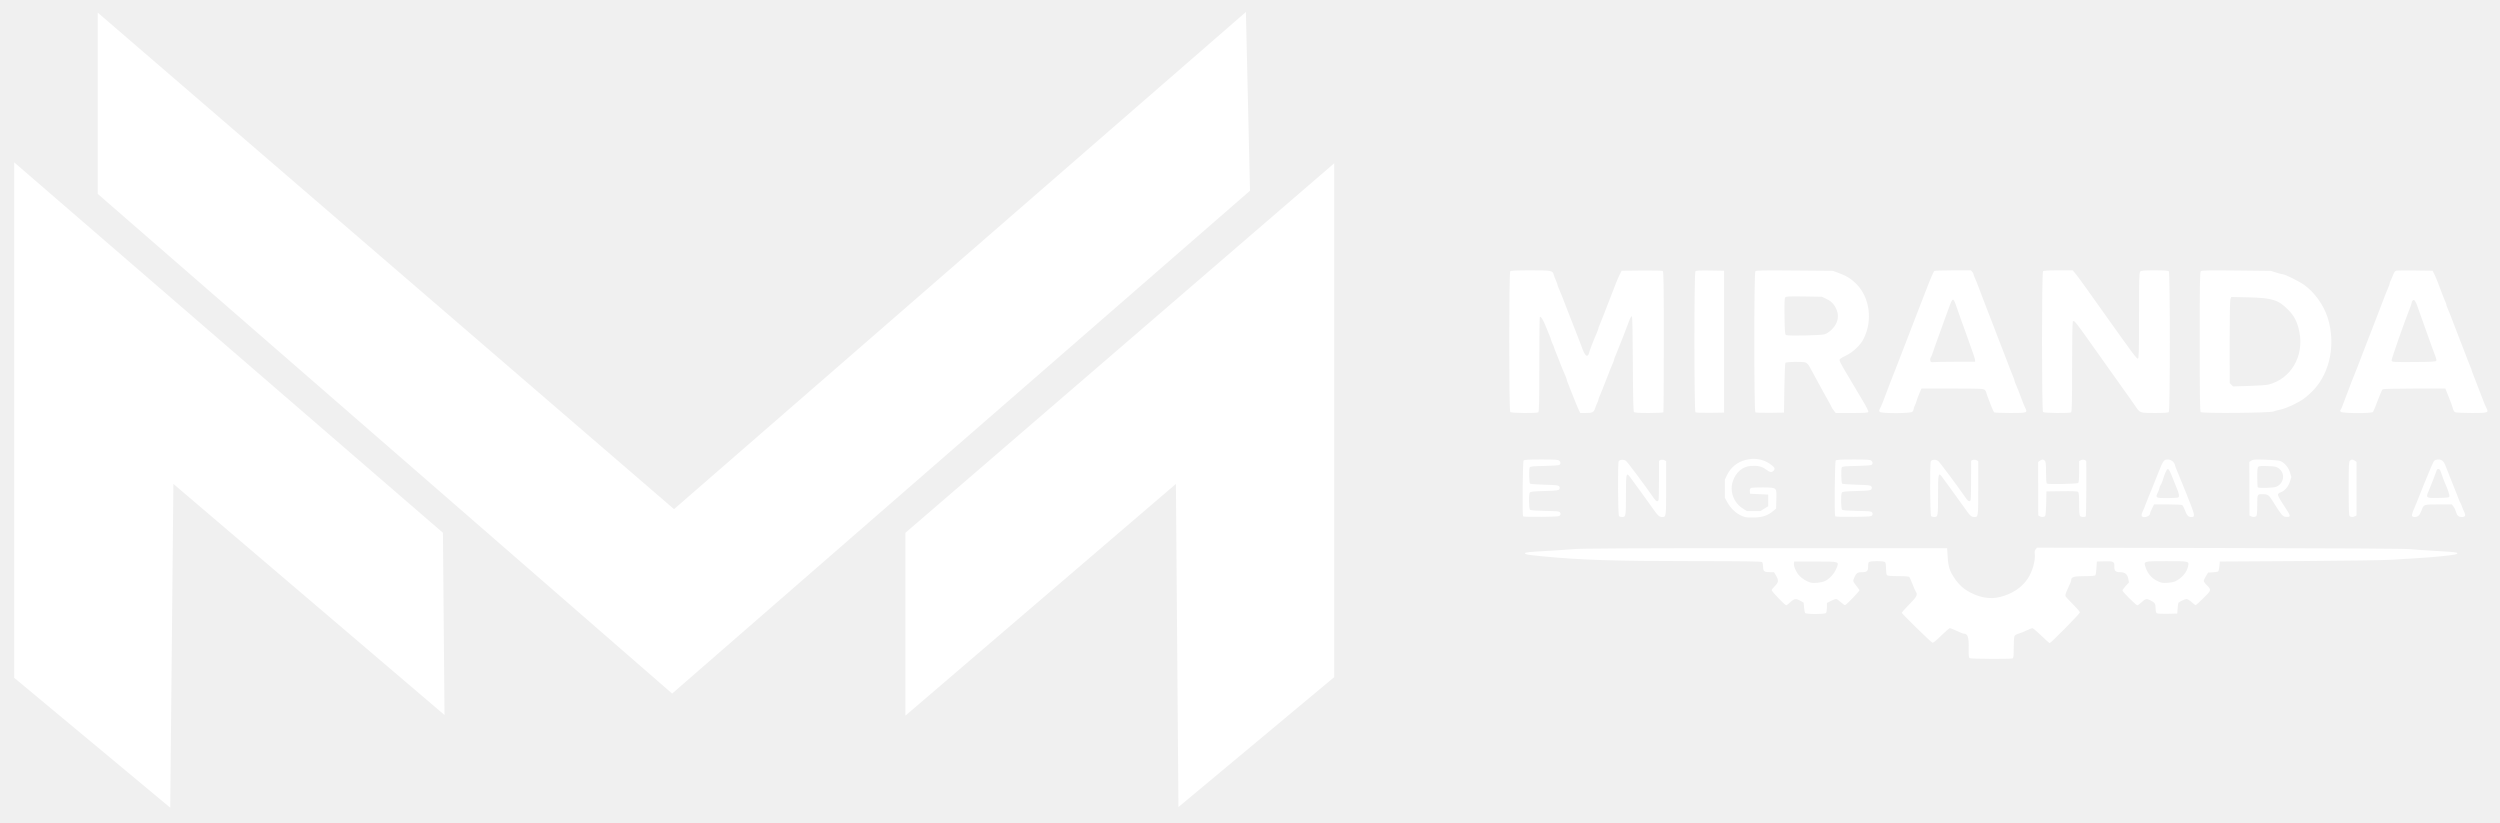
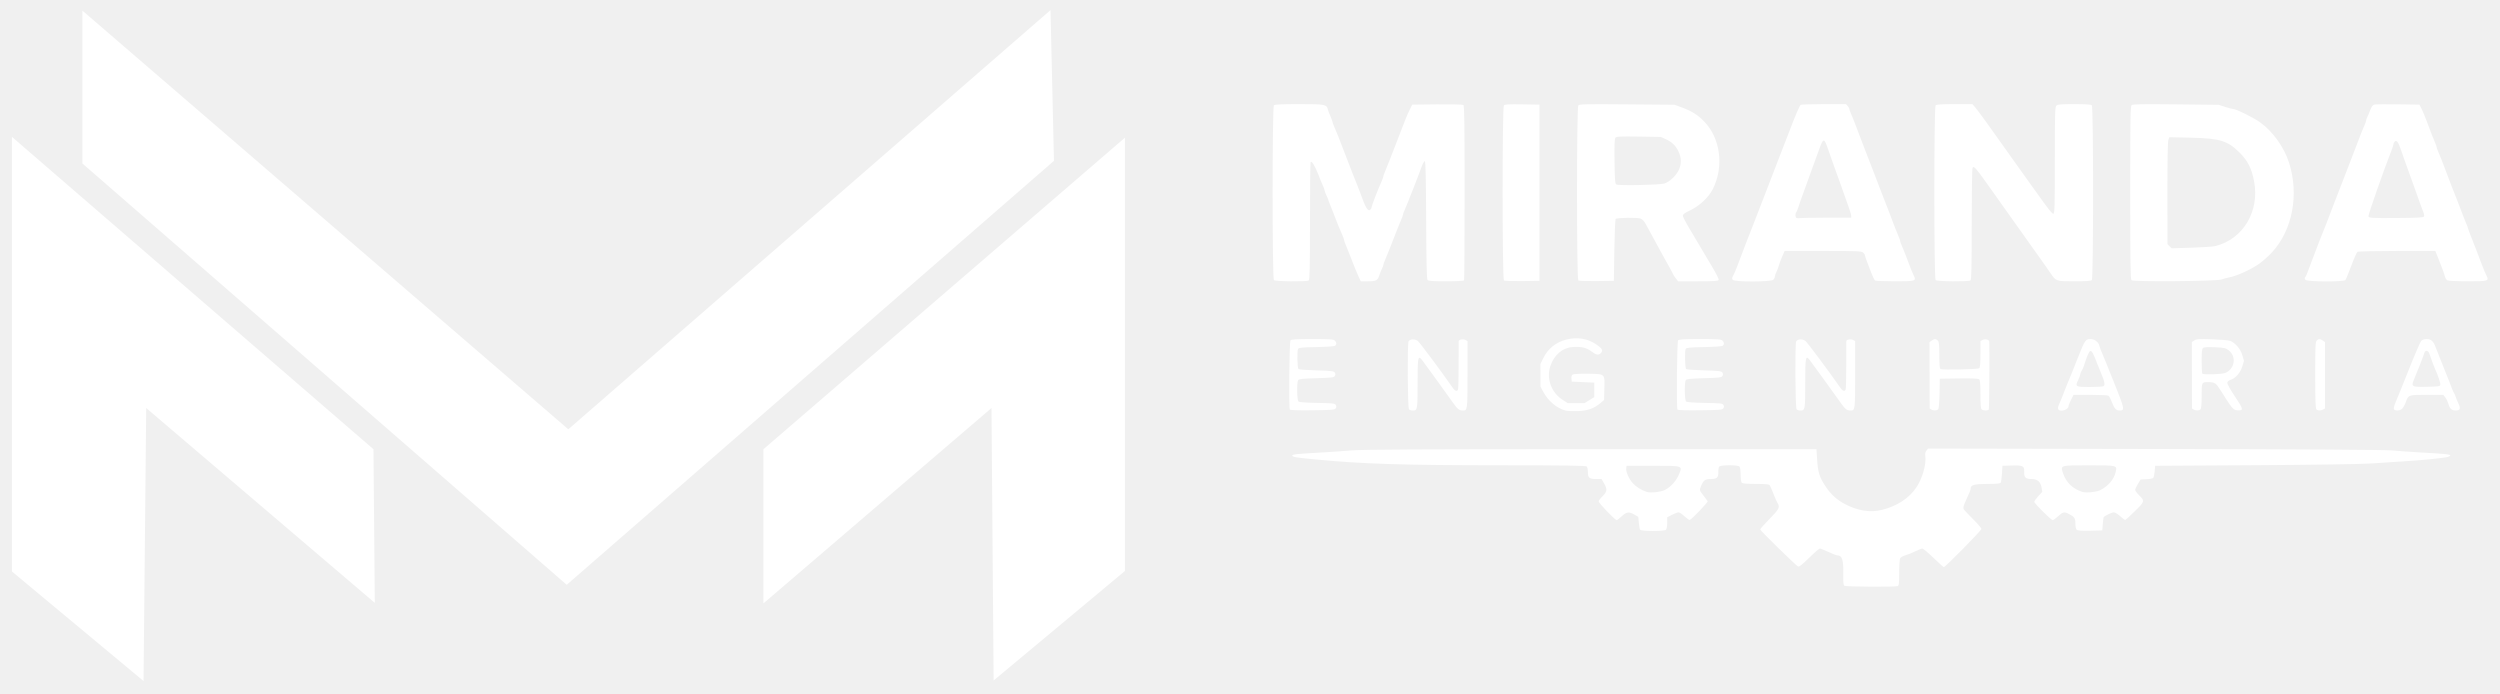
- <svg xmlns="http://www.w3.org/2000/svg" viewBox="82 74 793 261" role="img" aria-label="Miranda Engenharia">
+ <svg xmlns="http://www.w3.org/2000/svg" viewBox="82 74 940.5 261" role="img" aria-label="Miranda Engenharia">
  <path fill="#FFFFFF" fill-rule="evenodd" d="M505.2 125.8L369.2 243.0L369.2 301.0L455.0 227.5L455.8 330.0L505.2 288.8ZM86.5 125.5L86.5 289.0L136.0 330.2L137.0 227.5L223.0 300.8L222.5 243.0ZM113.0 78.0L113.0 135.5L295.2 294.0L478.5 134.5L477.2 77.8L295.8 235.5Z" />
-   <path fill="#FFFFFF" fill-rule="evenodd" d="M706.77 282.77C706.49 282.59 706.43 281.93 706.47 279.70C706.54 276.14 706.18 275.01 704.95 275.00C704.71 275.00 703.69 274.61 702.68 274.12C701.66 273.64 700.68 273.25 700.49 273.25C700.31 273.25 699.06 274.33 697.72 275.65C695.92 277.41 695.18 277.99 694.91 277.83C694.25 277.46 685.25 268.66 685.25 268.39C685.25 268.24 686.32 267.03 687.62 265.71C690.08 263.22 690.36 262.66 689.67 261.62C689.50 261.35 689.02 260.28 688.63 259.25C688.23 258.22 687.80 257.23 687.67 257.06C687.51 256.84 686.49 256.75 684.14 256.75C681.92 256.75 680.75 256.65 680.55 256.45C680.37 256.27 680.25 255.42 680.25 254.38C680.25 253.33 680.13 252.48 679.95 252.30C679.52 251.87 675.15 251.89 674.79 252.32C674.64 252.50 674.54 253.11 674.56 253.67C674.62 255.11 674.21 255.50 672.63 255.50C671.17 255.50 670.77 255.79 670.13 257.33C669.70 258.35 669.71 258.40 670.88 259.88C671.32 260.43 671.74 261.00 671.83 261.16C671.97 261.41 667.83 265.75 667.25 265.95C667.13 266.00 666.53 265.58 665.92 265.02C665.32 264.46 664.63 264.00 664.40 264.00C664.17 264.00 663.42 264.28 662.74 264.63L661.50 265.26L661.50 266.70C661.50 267.50 661.37 268.28 661.20 268.45C660.77 268.88 654.85 268.87 654.58 268.44C654.47 268.27 654.32 267.46 654.25 266.65L654.12 265.17L653.12 264.59C651.71 263.78 651.15 263.85 649.90 265.00C649.31 265.55 648.72 266.00 648.59 266.00C648.20 266.00 644.00 261.64 644.00 261.23C644.00 261.02 644.45 260.41 645.00 259.88C646.18 258.72 646.25 258.10 645.36 256.58L644.73 255.50L643.47 255.50C641.62 255.50 641.25 255.22 641.25 253.79C641.25 253.14 641.12 252.47 640.95 252.30C640.72 252.07 635.58 252.00 619.39 251.99C594.04 251.98 583.68 251.66 571.47 250.48C566.52 250.00 565.75 249.87 565.75 249.49C565.75 249.20 567.08 249.06 572.62 248.76C575.24 248.61 578.95 248.36 580.88 248.19C583.49 247.96 598.92 247.88 642.00 247.88L699.62 247.88L699.78 250.38C699.99 253.80 700.38 255.05 702.03 257.50C703.34 259.45 704.86 260.82 706.86 261.88C710.15 263.62 713.41 264.13 716.38 263.37C720.25 262.39 723.23 260.44 725.15 257.62C726.63 255.46 727.70 251.76 727.43 249.73C727.34 249.03 727.42 248.60 727.71 248.24L728.13 247.72L786.13 247.83C823.99 247.90 845.04 248.03 846.75 248.20C848.19 248.35 851.62 248.59 854.38 248.74C860.17 249.06 861.50 249.20 861.50 249.49C861.50 249.60 861.20 249.77 860.82 249.87C859.60 250.17 853.69 250.76 849.25 251.01C846.84 251.15 843.13 251.38 841.00 251.54C838.78 251.70 826.23 251.88 811.62 251.97L786.12 252.12L786.00 253.55C785.93 254.34 785.76 255.09 785.62 255.23C785.49 255.36 784.71 255.51 783.89 255.55L782.41 255.62L781.72 256.75C781.35 257.37 781.03 258.05 781.02 258.26C781.01 258.47 781.44 259.08 781.98 259.60C783.52 261.11 783.49 261.23 780.96 263.69C779.73 264.89 778.63 265.91 778.52 265.95C778.41 265.99 777.82 265.57 777.22 265.02C776.62 264.46 775.88 264.01 775.58 264.01C775.14 264.00 773.61 264.70 773.00 265.19C772.93 265.25 772.82 266.04 772.75 266.96L772.62 268.62L769.54 268.70C767.47 268.74 766.33 268.67 766.10 268.48C765.88 268.30 765.75 267.69 765.75 266.88C765.75 265.47 765.52 265.14 764.07 264.41C762.91 263.81 762.55 263.89 761.35 265.00C760.75 265.55 760.13 266.00 759.97 266.00C759.56 266.00 755.25 261.73 755.25 261.32C755.25 261.14 755.71 260.49 756.27 259.88L757.30 258.77L757.12 257.72C756.86 256.19 756.06 255.50 754.54 255.50C753.02 255.50 752.61 255.08 752.67 253.59C752.73 252.14 752.34 251.96 749.44 252.05L747.12 252.12L747.00 254.12C746.93 255.22 746.78 256.27 746.67 256.44C746.53 256.66 745.56 256.75 743.29 256.75C739.98 256.75 739.00 257.02 739.00 257.91C739.00 258.30 738.87 258.63 737.64 261.31C737.16 262.36 737.05 262.87 737.22 263.19C737.36 263.43 738.43 264.58 739.61 265.74C740.79 266.91 741.75 268.04 741.75 268.25C741.75 268.64 732.53 278.00 732.15 278.00C732.04 278.00 730.85 276.93 729.50 275.62C728.15 274.32 726.88 273.25 726.68 273.25C726.47 273.25 725.64 273.58 724.84 273.97C724.03 274.37 722.90 274.83 722.32 274.98C721.73 275.14 721.14 275.48 721.00 275.74C720.86 276.00 720.75 277.67 720.75 279.46C720.75 282.18 720.69 282.72 720.35 282.85C719.72 283.09 707.16 283.02 706.77 282.77ZM660.94 258.28C662.40 257.54 663.82 255.97 664.48 254.37C665.44 252.04 665.69 252.12 657.85 252.12L651.12 252.12L651.04 252.72C650.91 253.62 651.71 255.46 652.71 256.56C653.55 257.49 654.89 258.33 656.25 258.78C657.23 259.10 659.88 258.82 660.94 258.28ZM772.06 258.36C774.17 257.29 775.62 255.59 776.05 253.66C776.42 251.99 776.48 252.00 769.25 252.00C761.70 252.00 761.89 251.94 762.65 254.16C763.41 256.40 765.06 257.98 767.50 258.78C768.42 259.09 771.11 258.83 772.06 258.36ZM635.61 238.03C633.28 237.43 631.10 235.59 629.79 233.12L629.13 231.88L629.13 229.00L629.12 226.12L629.82 224.69C631.00 222.24 633.04 220.58 635.70 219.89C638.47 219.17 641.18 219.60 643.37 221.11C644.92 222.18 645.18 222.64 644.59 223.29C643.99 223.96 643.40 223.86 642.13 222.89C640.86 221.93 639.56 221.63 637.27 221.80C634.76 221.98 632.62 223.81 631.67 226.61C630.58 229.80 631.88 233.41 634.80 235.28L636.11 236.12L638.24 236.12L640.38 236.12L641.62 235.35L642.88 234.58L642.88 232.73L642.88 230.88L640.00 230.75L637.12 230.62L637.05 229.83C636.99 229.26 637.10 228.96 637.42 228.79C637.67 228.66 639.44 228.58 641.35 228.61C645.72 228.69 645.56 228.55 645.45 232.47L645.38 235.31L644.50 236.06C642.87 237.46 641.16 238.07 638.65 238.15C637.40 238.19 636.03 238.14 635.61 238.03ZM565.12 237.75C564.83 237.28 564.99 220.44 565.29 220.08C565.50 219.83 566.80 219.75 570.89 219.75C575.40 219.75 576.27 219.81 576.61 220.14C577.08 220.62 577.11 221.10 576.68 221.45C576.49 221.61 574.55 221.75 571.92 221.80C568.31 221.86 567.43 221.95 567.23 222.25C566.94 222.69 567.03 227.11 567.33 227.42C567.45 227.53 569.52 227.68 571.93 227.75C575.76 227.86 576.36 227.93 576.60 228.31C576.80 228.63 576.80 228.87 576.60 229.19C576.36 229.57 575.76 229.64 571.90 229.75C568.34 229.85 567.43 229.95 567.24 230.25C566.87 230.85 566.94 235.39 567.33 235.71C567.54 235.88 569.35 236.01 572.12 236.06C576.04 236.12 576.60 236.18 576.85 236.56C577.05 236.88 577.05 237.12 576.85 237.44C576.60 237.83 575.99 237.88 570.93 237.94C567.21 237.99 565.23 237.92 565.12 237.75ZM595.55 237.70C595.20 237.35 595.11 220.85 595.45 220.32C595.83 219.72 597.09 219.67 597.80 220.23C598.32 220.65 603.85 228.05 606.72 232.19C607.34 233.08 607.90 233.24 608.09 232.56C608.17 232.32 608.22 229.54 608.23 226.38C608.23 223.21 608.23 220.49 608.24 220.32C608.26 219.87 609.37 219.66 609.98 219.99L610.50 220.27L610.50 228.83C610.50 237.92 610.49 238.00 609.31 238.00C608.40 238.00 607.96 237.66 606.88 236.13C604.68 233.05 599.46 225.83 598.92 225.14C597.85 223.77 597.75 224.28 597.75 231.09C597.75 237.84 597.72 238.00 596.50 238.00C596.14 238.00 595.72 237.87 595.55 237.70ZM664.12 237.75C663.83 237.28 663.99 220.44 664.29 220.08C664.50 219.83 665.80 219.75 669.89 219.75C674.40 219.75 675.27 219.81 675.61 220.14C676.08 220.62 676.11 221.10 675.68 221.45C675.49 221.61 673.55 221.75 670.92 221.80C667.31 221.86 666.43 221.95 666.23 222.25C665.94 222.69 666.03 227.11 666.33 227.42C666.45 227.53 668.52 227.68 670.93 227.75C674.76 227.86 675.36 227.93 675.60 228.31C675.80 228.63 675.80 228.87 675.60 229.19C675.36 229.57 674.76 229.64 670.90 229.75C667.34 229.85 666.43 229.95 666.24 230.25C665.87 230.85 665.94 235.39 666.33 235.71C666.54 235.88 668.35 236.01 671.12 236.06C675.04 236.12 675.60 236.18 675.85 236.56C676.05 236.88 676.05 237.12 675.85 237.44C675.60 237.83 674.99 237.88 669.93 237.94C666.21 237.99 664.23 237.92 664.12 237.75ZM694.55 237.70C694.20 237.35 694.11 220.85 694.45 220.32C694.83 219.72 696.09 219.67 696.80 220.23C697.32 220.65 702.85 228.05 705.72 232.19C706.34 233.08 706.90 233.24 707.09 232.56C707.17 232.32 707.22 229.54 707.23 226.38C707.23 223.21 707.23 220.49 707.24 220.32C707.26 219.87 708.37 219.66 708.98 219.99L709.50 220.27L709.50 228.83C709.50 237.92 709.49 238.00 708.31 238.00C707.40 238.00 706.96 237.66 705.88 236.13C703.68 233.05 698.46 225.83 697.92 225.14C696.85 223.77 696.75 224.28 696.75 231.09C696.75 237.84 696.72 238.00 695.50 238.00C695.14 238.00 694.72 237.87 694.55 237.70ZM728.95 237.74L728.53 237.49L728.51 229.02L728.49 220.54L729.05 220.14C729.76 219.65 730.11 219.65 730.61 220.14C730.93 220.46 731.00 221.17 731.00 223.88C731.00 226.13 731.09 227.28 731.29 227.40C731.75 227.68 740.82 227.50 741.18 227.20C741.41 227.01 741.50 225.99 741.50 223.60L741.50 220.27L742.02 219.99C742.71 219.62 743.75 219.89 743.76 220.44C743.85 223.83 743.75 237.55 743.63 237.74C743.41 238.10 742.17 238.07 741.80 237.70C741.59 237.49 741.50 236.28 741.50 233.86C741.50 231.15 741.42 230.24 741.16 230.03C740.92 229.83 739.33 229.76 735.97 229.81L731.12 229.88L731.06 233.61C731.01 235.84 730.88 237.47 730.71 237.67C730.39 238.06 729.55 238.09 728.95 237.74ZM761.34 237.61C761.25 237.40 761.36 236.86 761.58 236.42C761.80 235.98 762.27 234.84 762.63 233.88C762.99 232.91 763.43 231.79 763.61 231.38C763.80 230.96 764.19 230.03 764.47 229.31C765.53 226.67 766.01 225.47 766.47 224.31C768.17 220.02 768.36 219.75 769.64 219.75C770.62 219.75 771.64 220.52 771.87 221.43C771.96 221.81 772.19 222.46 772.38 222.88C772.57 223.29 773.97 226.71 775.48 230.49C778.38 237.73 778.44 238.00 777.01 238.00C776.14 238.00 775.67 237.47 775.03 235.77C774.75 235.02 774.37 234.32 774.20 234.21C774.02 234.10 771.94 234.01 769.58 234.00L765.28 234.00L764.64 235.27C764.29 235.97 764.00 236.69 764.00 236.88C764.00 237.86 761.67 238.50 761.34 237.61ZM795.95 237.74L795.53 237.49L795.51 229.01L795.49 220.52L796.13 220.10C796.68 219.74 797.29 219.70 800.70 219.81C802.86 219.89 804.92 220.06 805.28 220.21C806.60 220.72 807.92 222.28 808.38 223.85L808.81 225.32L808.37 226.77C807.88 228.37 806.65 229.77 805.38 230.18C804.92 230.32 804.60 230.61 804.55 230.91C804.51 231.20 805.32 232.66 806.53 234.47C808.75 237.79 808.79 238.07 807.00 237.94C806.07 237.87 805.64 237.34 802.79 232.78C801.68 230.99 801.33 230.76 799.71 230.75C797.98 230.75 798.00 230.71 798.00 234.23C798.00 236.36 797.90 237.50 797.70 237.70C797.34 238.06 796.53 238.08 795.95 237.74ZM827.30 237.70C827.08 237.48 827.00 235.19 827.00 228.97C827.00 221.64 827.05 220.48 827.39 220.14C827.89 219.65 828.24 219.65 828.94 220.14L829.50 220.53L829.50 229.01L829.50 237.48L829.02 237.74C828.37 238.09 827.67 238.07 827.30 237.70ZM847.09 237.62C847.01 237.40 847.22 236.59 847.57 235.80C847.92 235.02 849.42 231.30 850.91 227.54C852.40 223.79 853.83 220.50 854.07 220.23C854.37 219.92 854.85 219.75 855.49 219.75C856.54 219.75 857.18 220.31 857.70 221.68C857.84 222.06 858.32 223.28 858.76 224.38C859.20 225.47 859.77 226.91 860.03 227.56C860.29 228.22 860.74 229.34 861.03 230.06C861.32 230.78 861.72 231.82 861.92 232.37C862.12 232.92 862.38 233.48 862.49 233.62C862.60 233.76 862.77 234.16 862.87 234.50C862.97 234.84 863.28 235.59 863.56 236.17C864.21 237.50 864.03 238.00 862.90 238.00C861.85 238.00 861.35 237.54 861.01 236.27C860.86 235.75 860.52 235.02 860.23 234.66L859.71 234.00L855.50 234.00C850.75 234.00 850.82 233.97 850.11 235.93C849.87 236.59 849.46 237.32 849.19 237.56C848.57 238.11 847.29 238.14 847.09 237.62ZM772.96 231.78C773.36 231.52 773.18 230.42 772.48 228.88C772.23 228.33 771.73 227.09 771.36 226.12C770.33 223.40 769.96 222.72 769.57 222.80C769.25 222.87 768.67 224.19 767.96 226.50C767.81 226.98 767.54 227.59 767.35 227.87C767.16 228.14 767.00 228.53 767.00 228.73C767.00 228.93 766.76 229.58 766.48 230.18C765.63 231.92 765.76 232.00 769.43 232.00C771.19 231.99 772.78 231.90 772.96 231.78ZM858.95 231.43C859.03 231.02 858.42 229.17 857.61 227.38C857.28 226.66 856.78 225.30 856.19 223.56C855.87 222.61 855.12 222.47 854.87 223.31C854.66 224.04 853.13 227.96 852.33 229.83C851.42 231.95 851.55 232.03 855.60 231.94C858.51 231.88 858.88 231.83 858.95 231.43ZM804.03 228.40C806.49 227.37 806.96 224.19 804.88 222.61C804.12 222.03 803.75 221.95 801.37 221.84C799.54 221.76 798.60 221.82 798.35 222.02C798.08 222.24 798.00 223.04 798.00 225.36C798.00 227.04 798.08 228.49 798.17 228.58C798.49 228.91 803.17 228.76 804.03 228.40ZM561.05 204.70C560.62 204.27 560.62 160.48 561.05 160.05C561.27 159.83 563.05 159.75 567.49 159.75C574.20 159.75 574.52 159.81 574.86 161.17C574.96 161.55 575.25 162.33 575.52 162.92C575.78 163.50 576.00 164.09 576.00 164.23C576.00 164.37 576.22 164.97 576.48 165.56C576.94 166.56 577.83 168.80 579.38 172.88C580.83 176.67 582.29 180.40 582.51 180.88C582.63 181.15 582.90 181.82 583.09 182.38C584.47 186.26 585.05 187.23 585.66 186.72C585.85 186.56 586.00 186.29 586.00 186.10C586.00 185.75 587.64 181.48 588.52 179.56C588.78 178.97 589.00 178.37 589.00 178.22C589.00 178.07 589.16 177.60 589.36 177.16C589.69 176.42 591.13 172.76 592.62 168.88C594.56 163.80 595.08 162.51 595.70 161.25L596.38 159.88L602.75 159.81C606.26 159.78 609.27 159.84 609.44 159.96C609.70 160.12 609.76 164.67 609.76 182.35C609.76 194.55 609.70 204.64 609.62 204.76C609.53 204.90 607.53 205.00 605.02 205.00C601.59 205.00 600.50 204.92 600.28 204.66C600.09 204.43 599.98 199.91 599.94 189.37C599.89 178.74 599.80 174.39 599.60 174.32C599.45 174.27 599.07 174.94 598.76 175.80C597.93 178.13 595.05 185.46 594.49 186.69C594.22 187.28 594.00 187.89 594.00 188.04C594.00 188.19 593.79 188.78 593.53 189.35C593.27 189.91 592.36 192.18 591.52 194.38C590.67 196.57 589.76 198.86 589.49 199.44C589.22 200.03 589.00 200.65 589.00 200.82C589.00 200.99 588.84 201.42 588.65 201.79C588.46 202.15 588.17 202.88 588.00 203.41C587.56 204.79 587.17 205.00 585.07 205.00L583.24 205.00L582.63 203.69C582.30 202.97 581.50 201.03 580.87 199.38C580.23 197.72 579.55 196.02 579.36 195.59C579.16 195.15 579.00 194.68 579.00 194.53C579.00 194.38 578.79 193.78 578.53 193.19C577.84 191.65 577.12 189.87 576.37 187.88C576.01 186.91 575.55 185.77 575.36 185.34C575.16 184.90 575.00 184.45 574.99 184.34C574.99 184.22 574.77 183.68 574.50 183.12C574.23 182.57 574.01 181.99 574.01 181.82C574.00 181.65 573.78 181.03 573.51 180.44C573.24 179.86 572.72 178.59 572.36 177.63C571.52 175.46 570.63 174.06 570.42 174.61C570.34 174.82 570.27 181.65 570.27 189.79C570.27 201.54 570.20 204.63 569.94 204.79C569.41 205.13 561.40 205.05 561.05 204.70ZM619.80 204.79C619.37 204.51 619.35 160.60 619.79 160.08C620.01 159.81 621.01 159.75 624.47 159.81L628.88 159.88L628.88 182.38L628.88 204.88L624.50 204.94C622.09 204.97 619.98 204.91 619.80 204.79ZM638.80 204.79C638.36 204.50 638.35 160.60 638.80 160.06C639.05 159.76 640.96 159.72 651.24 159.81L663.38 159.91L665.12 160.55C667.73 161.51 669.21 162.42 670.88 164.12C675.12 168.42 676.06 175.70 673.13 181.49C672.09 183.55 669.75 185.74 667.44 186.84C666.05 187.50 665.50 187.89 665.50 188.22C665.50 188.48 665.98 189.49 666.56 190.47C668.01 192.92 667.95 192.81 669.61 195.62C670.41 197.00 671.91 199.51 672.93 201.21C673.95 202.90 674.73 204.45 674.65 204.64C674.54 204.94 673.59 205.00 669.40 205.00L664.28 205.00L663.64 204.16C663.29 203.70 663.00 203.26 663.00 203.19C663.00 203.11 662.56 202.27 662.02 201.32C661.49 200.38 660.70 198.96 660.27 198.18C659.22 196.23 658.15 194.28 657.21 192.56C656.78 191.77 656.20 190.71 655.92 190.20C655.65 189.69 655.11 189.15 654.73 188.99C653.95 188.67 648.67 188.74 648.33 189.08C648.22 189.20 648.07 192.80 648.00 197.08L647.88 204.88L643.50 204.94C641.09 204.97 638.98 204.91 638.80 204.79ZM678.26 204.64C678.02 204.35 678.04 204.13 678.34 203.57C678.56 203.19 679.02 202.12 679.37 201.19C680.85 197.23 682.58 192.76 683.49 190.50C683.74 189.88 684.41 188.14 684.99 186.62C685.56 185.11 686.24 183.37 686.49 182.75C686.90 181.73 687.80 179.41 689.62 174.62C689.99 173.66 690.66 171.92 691.12 170.75C691.58 169.58 692.25 167.84 692.62 166.88C694.19 162.74 695.32 160.11 695.59 159.94C695.74 159.84 698.42 159.76 701.52 159.75L707.17 159.75L707.59 160.21C707.81 160.46 708.00 160.79 708.00 160.95C708.00 161.11 708.22 161.72 708.49 162.31C708.76 162.89 709.27 164.16 709.62 165.12C709.98 166.09 710.43 167.27 710.62 167.75C710.81 168.23 711.44 169.86 712.01 171.38C712.59 172.89 713.26 174.63 713.51 175.25C713.76 175.87 714.26 177.16 714.62 178.12C714.98 179.09 715.43 180.27 715.62 180.75C716.66 183.42 717.79 186.33 718.36 187.81C718.71 188.74 719.29 190.26 719.64 191.19C720.00 192.12 720.45 193.23 720.64 193.66C720.84 194.10 721.00 194.57 721.00 194.72C721.00 194.87 721.21 195.47 721.48 196.06C722.00 197.24 722.41 198.28 723.37 200.88C723.73 201.84 724.20 202.98 724.42 203.42C725.18 204.96 725.05 205.00 719.70 205.00C717.04 204.99 714.75 204.91 714.59 204.81C714.44 204.71 714.01 203.84 713.64 202.88C713.28 201.91 712.76 200.56 712.49 199.87C712.22 199.18 712.00 198.49 712.00 198.35C712.00 198.20 711.79 197.89 711.54 197.66C711.13 197.29 710.05 197.25 701.29 197.25L691.49 197.25L690.88 198.65C690.53 199.42 690.14 200.48 690.00 201.00C689.86 201.53 689.58 202.28 689.37 202.67C689.17 203.06 689.00 203.56 689.00 203.79C689.00 204.03 688.82 204.39 688.61 204.61C688.05 205.17 678.72 205.20 678.26 204.64ZM730.05 204.70C729.62 204.27 729.62 160.48 730.05 160.05C730.26 159.84 731.69 159.75 734.90 159.75L739.45 159.75L740.16 160.57C740.55 161.02 741.77 162.65 742.88 164.20C743.98 165.75 745.94 168.50 747.25 170.32C748.56 172.14 749.82 173.91 750.05 174.25C750.28 174.59 751.48 176.28 752.72 178.00C753.96 179.72 755.40 181.73 755.92 182.46C758.85 186.57 759.78 187.75 760.12 187.75C760.45 187.75 760.50 186.11 760.50 174.14C760.50 162.11 760.55 160.49 760.89 160.14C761.22 159.82 762.00 159.75 765.47 159.75C768.39 159.75 769.74 159.84 769.95 160.05C770.38 160.48 770.38 204.27 769.95 204.70C769.74 204.91 768.40 205.00 765.51 205.00C760.79 205.00 760.82 205.01 759.41 202.94C758.91 202.22 758.14 201.11 757.69 200.47C753.88 195.09 750.88 190.88 749.62 189.12C748.80 187.97 746.44 184.66 744.39 181.76C740.26 175.93 739.84 175.44 739.49 176.01C739.36 176.22 739.27 182.49 739.27 190.48C739.27 201.70 739.20 204.63 738.95 204.79C738.41 205.13 730.40 205.05 730.05 204.70ZM780.06 204.72C779.82 204.47 779.75 199.65 779.75 182.36C779.75 163.08 779.80 160.27 780.12 160.00C780.42 159.76 782.94 159.72 791.44 159.81L802.38 159.93L804.00 160.46C804.89 160.75 805.83 161.00 806.08 161.00C806.82 161.00 811.22 163.19 812.90 164.38C816.16 166.71 819.06 170.75 820.33 174.75C822.91 182.88 821.20 191.89 816.00 197.56C815.16 198.48 813.72 199.78 812.79 200.45C810.83 201.88 807.06 203.62 805.18 203.97C804.46 204.10 803.54 204.35 803.12 204.53C802.02 204.99 780.51 205.17 780.06 204.72ZM824.50 204.62C824.28 204.36 824.27 204.16 824.45 203.94C824.70 203.64 824.89 203.17 826.01 200.12C826.26 199.44 826.71 198.26 827.01 197.50C827.31 196.74 827.71 195.68 827.91 195.12C828.11 194.57 828.42 193.79 828.61 193.38C828.80 192.96 829.40 191.44 829.95 190.00C830.50 188.56 831.25 186.59 831.62 185.62C831.99 184.66 832.66 182.92 833.12 181.75C833.58 180.58 834.25 178.84 834.62 177.88C834.99 176.91 835.66 175.17 836.12 174.00C836.58 172.83 837.25 171.09 837.61 170.12C838.69 167.28 839.02 166.43 839.52 165.31C839.79 164.72 840.00 164.10 840.00 163.93C840.00 163.76 840.15 163.34 840.32 163.00C840.50 162.66 840.85 161.84 841.09 161.19C841.40 160.39 841.72 159.96 842.08 159.87C842.38 159.79 845.10 159.77 848.12 159.80L853.62 159.88L854.19 161.00C854.49 161.62 855.03 162.88 855.37 163.81C856.55 166.99 857.28 168.87 857.64 169.66C857.84 170.10 858.00 170.57 858.00 170.72C858.00 170.87 858.21 171.47 858.48 172.06C858.97 173.17 859.30 174.00 860.36 176.81C862.02 181.21 862.29 181.91 862.50 182.38C862.62 182.65 863.01 183.63 863.36 184.56C864.90 188.62 865.31 189.67 865.64 190.41C865.84 190.85 866.00 191.29 866.00 191.41C866.00 191.52 866.39 192.57 866.86 193.74C867.67 195.75 868.11 196.90 869.64 200.94C869.99 201.87 870.46 202.98 870.68 203.40C871.47 204.94 871.30 205.00 865.99 205.00C863.37 205.00 861.01 204.89 860.76 204.76C860.51 204.62 860.23 204.20 860.14 203.82C859.97 203.10 859.40 201.54 858.30 198.81L857.67 197.25L847.90 197.25C842.52 197.26 837.98 197.35 837.80 197.47C837.61 197.58 836.91 199.17 836.23 201.00C835.55 202.83 834.87 204.48 834.72 204.67C834.29 205.18 824.93 205.15 824.50 204.62ZM801.49 196.00C808.62 194.24 812.88 187.07 811.37 179.36C810.75 176.16 809.77 174.22 807.78 172.23C804.65 169.09 802.75 168.50 795.19 168.32L789.76 168.20L789.50 168.87C789.33 169.31 789.25 174.19 789.25 182.53L789.27 195.52L789.79 196.04L790.32 196.57L795.35 196.42C798.11 196.34 800.88 196.15 801.49 196.00ZM702.19 188.75L708.50 188.75L708.50 188.29C708.50 187.88 707.80 185.78 705.97 180.75C705.69 179.99 705.31 178.93 705.12 178.38C704.93 177.82 704.48 176.59 704.12 175.62C703.77 174.66 703.13 172.86 702.71 171.62C701.56 168.22 701.42 168.21 700.23 171.52C699.81 172.68 699.01 174.86 698.46 176.38C697.91 177.89 697.30 179.57 697.11 180.12C696.92 180.68 696.47 181.91 696.11 182.88C695.75 183.84 695.28 185.19 695.07 185.88C694.86 186.56 694.59 187.23 694.47 187.36C694.14 187.71 694.20 188.69 694.56 188.84C694.73 188.91 695.10 188.92 695.38 188.86C695.65 188.81 698.72 188.76 702.19 188.75ZM854.77 188.47C854.88 188.29 854.80 187.75 854.60 187.27C854.39 186.79 853.85 185.32 853.39 184.01C852.93 182.70 852.08 180.33 851.51 178.75C849.77 173.95 849.50 173.18 848.97 171.62C848.26 169.53 847.82 168.88 847.36 169.26C847.16 169.43 847.00 169.72 847.00 169.92C847.00 170.12 846.79 170.81 846.53 171.45C844.62 176.27 840.48 188.08 840.60 188.39C840.77 188.85 841.22 188.88 848.22 188.83C853.06 188.80 854.62 188.71 854.77 188.47ZM660.77 180.03C662.04 179.63 663.67 178.14 664.38 176.73C665.18 175.15 665.19 173.54 664.40 171.88C663.68 170.34 662.76 169.45 661.12 168.70L659.88 168.13L654.23 168.04C649.46 167.97 648.55 168.02 648.28 168.33C648.05 168.61 647.99 170.13 648.05 174.36C648.11 179.05 648.19 180.06 648.50 180.27C649.00 180.61 659.59 180.40 660.77 180.03Z" />
+   <path transform="translate(-265.19 -122.14) scale(1.473)" fill="#FFFFFF" fill-rule="evenodd" d="M706.77 282.77C706.49 282.59 706.43 281.93 706.47 279.70C706.54 276.14 706.18 275.01 704.95 275.00C704.71 275.00 703.69 274.61 702.68 274.12C701.66 273.64 700.68 273.25 700.49 273.25C700.31 273.25 699.06 274.33 697.72 275.65C695.92 277.41 695.18 277.99 694.91 277.83C694.25 277.46 685.25 268.66 685.25 268.39C685.25 268.24 686.32 267.03 687.62 265.71C690.08 263.22 690.36 262.66 689.67 261.62C689.50 261.35 689.02 260.28 688.63 259.25C688.23 258.22 687.80 257.23 687.67 257.06C687.51 256.84 686.49 256.75 684.14 256.75C681.92 256.75 680.75 256.65 680.55 256.45C680.37 256.27 680.25 255.42 680.25 254.38C680.25 253.33 680.13 252.48 679.95 252.30C679.52 251.87 675.15 251.89 674.79 252.32C674.64 252.50 674.54 253.11 674.56 253.67C674.62 255.11 674.21 255.50 672.63 255.50C671.17 255.50 670.77 255.79 670.13 257.33C669.70 258.35 669.71 258.40 670.88 259.88C671.32 260.43 671.74 261.00 671.83 261.16C671.97 261.41 667.83 265.75 667.25 265.95C667.13 266.00 666.53 265.58 665.92 265.02C665.32 264.46 664.63 264.00 664.40 264.00C664.17 264.00 663.42 264.28 662.74 264.63L661.50 265.26L661.50 266.70C661.50 267.50 661.37 268.28 661.20 268.45C660.77 268.88 654.85 268.87 654.58 268.44C654.47 268.27 654.32 267.46 654.25 266.65L654.12 265.17L653.12 264.59C651.71 263.78 651.15 263.85 649.90 265.00C649.31 265.55 648.72 266.00 648.59 266.00C648.20 266.00 644.00 261.64 644.00 261.23C644.00 261.02 644.45 260.41 645.00 259.88C646.18 258.72 646.25 258.10 645.36 256.58L644.73 255.50L643.47 255.50C641.62 255.50 641.25 255.22 641.25 253.79C641.25 253.14 641.12 252.47 640.95 252.30C640.72 252.07 635.58 252.00 619.39 251.99C594.04 251.98 583.68 251.66 571.47 250.48C566.52 250.00 565.75 249.87 565.75 249.49C565.75 249.20 567.08 249.06 572.62 248.76C575.24 248.61 578.95 248.36 580.88 248.19C583.49 247.96 598.92 247.88 642.00 247.88L699.62 247.88L699.78 250.38C699.99 253.80 700.38 255.05 702.03 257.50C703.34 259.45 704.86 260.82 706.86 261.88C710.15 263.62 713.41 264.13 716.38 263.37C720.25 262.39 723.23 260.44 725.15 257.62C726.63 255.46 727.70 251.76 727.43 249.73C727.34 249.03 727.42 248.60 727.71 248.24L728.13 247.72L786.13 247.83C823.99 247.90 845.04 248.03 846.75 248.20C848.19 248.35 851.62 248.59 854.38 248.74C860.17 249.06 861.50 249.20 861.50 249.49C861.50 249.60 861.20 249.77 860.82 249.87C859.60 250.17 853.69 250.76 849.25 251.01C846.84 251.15 843.13 251.38 841.00 251.54C838.78 251.70 826.23 251.88 811.62 251.97L786.12 252.12L786.00 253.55C785.93 254.34 785.76 255.09 785.62 255.23C785.49 255.36 784.71 255.51 783.89 255.55L782.41 255.62L781.72 256.75C781.35 257.37 781.03 258.05 781.02 258.26C781.01 258.47 781.44 259.08 781.98 259.60C783.52 261.11 783.49 261.23 780.96 263.69C779.73 264.89 778.63 265.91 778.52 265.95C778.41 265.99 777.82 265.57 777.22 265.02C776.62 264.46 775.88 264.01 775.58 264.01C775.14 264.00 773.61 264.70 773.00 265.19C772.93 265.25 772.82 266.04 772.75 266.96L772.62 268.62L769.54 268.70C767.47 268.74 766.33 268.67 766.10 268.48C765.88 268.30 765.75 267.69 765.75 266.88C765.75 265.47 765.52 265.14 764.07 264.41C762.91 263.81 762.55 263.89 761.35 265.00C760.75 265.55 760.13 266.00 759.97 266.00C759.56 266.00 755.25 261.73 755.25 261.32C755.25 261.14 755.71 260.49 756.27 259.88L757.30 258.77L757.12 257.72C756.86 256.19 756.06 255.50 754.54 255.50C753.02 255.50 752.61 255.08 752.67 253.59C752.73 252.14 752.34 251.96 749.44 252.05L747.12 252.12L747.00 254.12C746.93 255.22 746.78 256.27 746.67 256.44C746.53 256.66 745.56 256.75 743.29 256.75C739.98 256.75 739.00 257.02 739.00 257.91C739.00 258.30 738.87 258.63 737.64 261.31C737.16 262.36 737.05 262.87 737.22 263.19C737.36 263.43 738.43 264.58 739.61 265.74C740.79 266.91 741.75 268.04 741.75 268.25C741.75 268.64 732.53 278.00 732.15 278.00C732.04 278.00 730.85 276.93 729.50 275.62C728.15 274.32 726.88 273.25 726.68 273.25C726.47 273.25 725.64 273.58 724.84 273.97C724.03 274.37 722.90 274.83 722.32 274.98C721.73 275.14 721.14 275.48 721.00 275.74C720.86 276.00 720.75 277.67 720.75 279.46C720.75 282.18 720.69 282.72 720.35 282.85C719.72 283.09 707.16 283.02 706.77 282.77ZM660.94 258.28C662.40 257.54 663.82 255.97 664.48 254.37C665.44 252.04 665.69 252.12 657.85 252.12L651.12 252.12L651.04 252.72C650.91 253.62 651.71 255.46 652.71 256.56C653.55 257.49 654.89 258.33 656.25 258.78C657.23 259.10 659.88 258.82 660.94 258.28ZM772.06 258.36C774.17 257.29 775.62 255.59 776.05 253.66C776.42 251.99 776.48 252.00 769.25 252.00C761.70 252.00 761.89 251.94 762.65 254.16C763.41 256.40 765.06 257.98 767.50 258.78C768.42 259.09 771.11 258.83 772.06 258.36ZM635.61 238.03C633.28 237.43 631.10 235.59 629.79 233.12L629.13 231.88L629.13 229.00L629.12 226.12L629.82 224.69C631.00 222.24 633.04 220.58 635.70 219.89C638.47 219.17 641.18 219.60 643.37 221.11C644.92 222.18 645.18 222.64 644.59 223.29C643.99 223.96 643.40 223.86 642.13 222.89C640.86 221.93 639.56 221.63 637.27 221.80C634.76 221.98 632.62 223.81 631.67 226.61C630.58 229.80 631.88 233.41 634.80 235.28L636.11 236.12L638.24 236.12L640.38 236.12L641.62 235.35L642.88 234.58L642.88 232.73L642.88 230.88L640.00 230.75L637.12 230.62L637.05 229.83C636.99 229.26 637.10 228.96 637.42 228.79C637.67 228.66 639.44 228.58 641.35 228.61C645.72 228.69 645.56 228.55 645.45 232.47L645.38 235.31L644.50 236.06C642.87 237.46 641.16 238.07 638.65 238.15C637.40 238.19 636.03 238.14 635.61 238.03ZM565.12 237.75C564.83 237.28 564.99 220.44 565.29 220.08C565.50 219.83 566.80 219.75 570.89 219.75C575.40 219.75 576.27 219.81 576.61 220.14C577.08 220.62 577.11 221.10 576.68 221.45C576.49 221.61 574.55 221.75 571.92 221.80C568.31 221.86 567.43 221.95 567.23 222.25C566.94 222.69 567.03 227.11 567.33 227.42C567.45 227.53 569.52 227.68 571.93 227.75C575.76 227.86 576.36 227.93 576.60 228.31C576.80 228.63 576.80 228.87 576.60 229.19C576.36 229.57 575.76 229.64 571.90 229.75C568.34 229.85 567.43 229.95 567.24 230.25C566.87 230.85 566.94 235.39 567.33 235.71C567.54 235.88 569.35 236.01 572.12 236.06C576.04 236.12 576.60 236.18 576.85 236.56C577.05 236.88 577.05 237.12 576.85 237.44C576.60 237.83 575.99 237.88 570.93 237.94C567.21 237.99 565.23 237.92 565.12 237.75ZM595.55 237.70C595.20 237.35 595.11 220.85 595.45 220.32C595.83 219.72 597.09 219.67 597.80 220.23C598.32 220.65 603.85 228.05 606.72 232.19C607.34 233.08 607.90 233.24 608.09 232.56C608.17 232.32 608.22 229.54 608.23 226.38C608.23 223.21 608.23 220.49 608.24 220.32C608.26 219.87 609.37 219.66 609.98 219.99L610.50 220.27L610.50 228.83C610.50 237.92 610.49 238.00 609.31 238.00C608.40 238.00 607.96 237.66 606.88 236.13C604.68 233.05 599.46 225.83 598.92 225.14C597.85 223.77 597.75 224.28 597.75 231.09C597.75 237.84 597.72 238.00 596.50 238.00C596.14 238.00 595.72 237.87 595.55 237.70ZM664.12 237.75C663.83 237.28 663.99 220.44 664.29 220.08C664.50 219.83 665.80 219.75 669.89 219.75C674.40 219.75 675.27 219.81 675.61 220.14C676.08 220.62 676.11 221.10 675.68 221.45C675.49 221.61 673.55 221.75 670.92 221.80C667.31 221.86 666.43 221.95 666.23 222.25C665.94 222.69 666.03 227.11 666.33 227.42C666.45 227.53 668.52 227.68 670.93 227.75C674.76 227.86 675.36 227.93 675.60 228.31C675.80 228.63 675.80 228.87 675.60 229.19C675.36 229.57 674.76 229.64 670.90 229.75C667.34 229.85 666.43 229.95 666.24 230.25C665.87 230.85 665.94 235.39 666.33 235.71C666.54 235.88 668.35 236.01 671.12 236.06C675.04 236.12 675.60 236.18 675.85 236.56C676.05 236.88 676.05 237.12 675.85 237.44C675.60 237.83 674.99 237.88 669.93 237.94C666.21 237.99 664.23 237.92 664.12 237.75ZM694.55 237.70C694.20 237.35 694.11 220.85 694.45 220.32C694.83 219.72 696.09 219.67 696.80 220.23C697.32 220.65 702.85 228.05 705.72 232.19C706.34 233.08 706.90 233.24 707.09 232.56C707.17 232.32 707.22 229.54 707.23 226.38C707.23 223.21 707.23 220.49 707.24 220.32C707.26 219.87 708.37 219.66 708.98 219.99L709.50 220.27L709.50 228.83C709.50 237.92 709.49 238.00 708.31 238.00C707.40 238.00 706.96 237.66 705.88 236.13C703.68 233.05 698.46 225.83 697.92 225.14C696.85 223.77 696.75 224.28 696.75 231.09C696.75 237.84 696.72 238.00 695.50 238.00C695.14 238.00 694.72 237.87 694.55 237.70ZM728.95 237.74L728.53 237.49L728.51 229.02L728.49 220.54L729.05 220.14C729.76 219.65 730.11 219.65 730.61 220.14C730.93 220.46 731.00 221.17 731.00 223.88C731.00 226.13 731.09 227.28 731.29 227.40C731.75 227.68 740.82 227.50 741.18 227.20C741.41 227.01 741.50 225.99 741.50 223.60L741.50 220.27L742.02 219.99C742.71 219.62 743.75 219.89 743.76 220.44C743.85 223.83 743.75 237.55 743.63 237.74C743.41 238.10 742.17 238.07 741.80 237.70C741.59 237.49 741.50 236.28 741.50 233.86C741.50 231.15 741.42 230.24 741.16 230.03C740.92 229.83 739.33 229.76 735.97 229.81L731.12 229.88L731.06 233.61C731.01 235.84 730.88 237.47 730.71 237.67C730.39 238.06 729.55 238.09 728.95 237.74ZM761.34 237.61C761.25 237.40 761.36 236.86 761.58 236.42C761.80 235.98 762.27 234.84 762.63 233.88C762.99 232.91 763.43 231.79 763.61 231.38C763.80 230.96 764.19 230.03 764.47 229.31C765.53 226.67 766.01 225.47 766.47 224.31C768.17 220.02 768.36 219.75 769.64 219.75C770.62 219.75 771.64 220.52 771.87 221.43C771.96 221.81 772.19 222.46 772.38 222.88C772.57 223.29 773.97 226.71 775.48 230.49C778.38 237.73 778.44 238.00 777.01 238.00C776.14 238.00 775.67 237.47 775.03 235.77C774.75 235.02 774.37 234.32 774.20 234.21C774.02 234.10 771.94 234.01 769.58 234.00L765.28 234.00L764.64 235.27C764.29 235.97 764.00 236.69 764.00 236.88C764.00 237.86 761.67 238.50 761.34 237.61ZM795.95 237.74L795.53 237.49L795.51 229.01L795.49 220.52L796.13 220.10C796.68 219.74 797.29 219.70 800.70 219.81C802.86 219.89 804.92 220.06 805.28 220.21C806.60 220.72 807.92 222.28 808.38 223.85L808.81 225.32L808.37 226.77C807.88 228.37 806.65 229.77 805.38 230.18C804.92 230.32 804.60 230.61 804.55 230.91C804.51 231.20 805.32 232.66 806.53 234.47C808.75 237.79 808.79 238.07 807.00 237.94C806.07 237.87 805.64 237.34 802.79 232.78C801.68 230.99 801.33 230.76 799.71 230.75C797.98 230.75 798.00 230.71 798.00 234.23C798.00 236.36 797.90 237.50 797.70 237.70C797.34 238.06 796.53 238.08 795.95 237.74ZM827.30 237.70C827.08 237.48 827.00 235.19 827.00 228.97C827.00 221.64 827.05 220.48 827.39 220.14C827.89 219.65 828.24 219.65 828.94 220.14L829.50 220.53L829.50 229.01L829.50 237.48L829.02 237.74C828.37 238.09 827.67 238.07 827.30 237.70ZM847.09 237.62C847.01 237.40 847.22 236.59 847.57 235.80C847.92 235.02 849.42 231.30 850.91 227.54C852.40 223.79 853.83 220.50 854.07 220.23C854.37 219.92 854.85 219.75 855.49 219.75C856.54 219.75 857.18 220.31 857.70 221.68C857.84 222.06 858.32 223.28 858.76 224.38C859.20 225.47 859.77 226.91 860.03 227.56C860.29 228.22 860.74 229.34 861.03 230.06C861.32 230.78 861.72 231.82 861.92 232.37C862.12 232.92 862.38 233.48 862.49 233.62C862.60 233.76 862.77 234.16 862.87 234.50C862.97 234.84 863.28 235.59 863.56 236.17C864.21 237.50 864.03 238.00 862.90 238.00C861.85 238.00 861.35 237.54 861.01 236.27C860.86 235.75 860.52 235.02 860.23 234.66L859.71 234.00L855.50 234.00C850.75 234.00 850.82 233.97 850.11 235.93C849.87 236.59 849.46 237.32 849.19 237.56C848.57 238.11 847.29 238.14 847.09 237.62ZM772.96 231.78C773.36 231.52 773.18 230.42 772.48 228.88C772.23 228.33 771.73 227.09 771.36 226.12C770.33 223.40 769.96 222.72 769.57 222.80C769.25 222.87 768.67 224.19 767.96 226.50C767.81 226.98 767.54 227.59 767.35 227.87C767.16 228.14 767.00 228.53 767.00 228.73C767.00 228.93 766.76 229.58 766.48 230.18C765.63 231.92 765.76 232.00 769.43 232.00C771.19 231.99 772.78 231.90 772.96 231.78ZM858.95 231.43C859.03 231.02 858.42 229.17 857.61 227.38C857.28 226.66 856.78 225.30 856.19 223.56C855.87 222.61 855.12 222.47 854.87 223.31C854.66 224.04 853.13 227.96 852.33 229.83C851.42 231.95 851.55 232.03 855.60 231.94C858.51 231.88 858.88 231.83 858.95 231.43ZM804.03 228.40C806.49 227.37 806.96 224.19 804.88 222.61C804.12 222.03 803.75 221.95 801.37 221.84C799.54 221.76 798.60 221.82 798.35 222.02C798.08 222.24 798.00 223.04 798.00 225.36C798.00 227.04 798.08 228.49 798.17 228.58C798.49 228.91 803.17 228.76 804.03 228.40ZM561.05 204.70C560.62 204.27 560.62 160.48 561.05 160.05C561.27 159.83 563.05 159.75 567.49 159.75C574.20 159.75 574.52 159.81 574.86 161.17C574.96 161.55 575.25 162.33 575.52 162.92C575.78 163.50 576.00 164.09 576.00 164.23C576.00 164.37 576.22 164.97 576.48 165.56C576.94 166.56 577.83 168.80 579.38 172.88C580.83 176.67 582.29 180.40 582.51 180.88C582.63 181.15 582.90 181.82 583.09 182.38C584.47 186.26 585.05 187.23 585.66 186.72C585.85 186.56 586.00 186.29 586.00 186.10C586.00 185.75 587.64 181.48 588.52 179.56C588.78 178.97 589.00 178.37 589.00 178.22C589.00 178.07 589.16 177.60 589.36 177.16C589.69 176.42 591.13 172.76 592.62 168.88C594.56 163.80 595.08 162.51 595.70 161.25L596.38 159.88L602.75 159.81C606.26 159.78 609.27 159.84 609.44 159.96C609.70 160.12 609.76 164.67 609.76 182.35C609.76 194.55 609.70 204.64 609.62 204.76C609.53 204.90 607.53 205.00 605.02 205.00C601.59 205.00 600.50 204.92 600.28 204.66C600.09 204.43 599.98 199.91 599.94 189.37C599.89 178.74 599.80 174.39 599.60 174.32C599.45 174.27 599.07 174.94 598.76 175.80C597.93 178.13 595.05 185.46 594.49 186.69C594.22 187.28 594.00 187.89 594.00 188.04C594.00 188.19 593.79 188.78 593.53 189.35C593.27 189.91 592.36 192.18 591.52 194.38C590.67 196.57 589.76 198.86 589.49 199.44C589.22 200.03 589.00 200.65 589.00 200.82C589.00 200.99 588.84 201.42 588.65 201.79C588.46 202.15 588.17 202.88 588.00 203.41C587.56 204.79 587.17 205.00 585.07 205.00L583.24 205.00L582.63 203.69C582.30 202.97 581.50 201.03 580.87 199.38C580.23 197.72 579.55 196.02 579.36 195.59C579.16 195.15 579.00 194.68 579.00 194.53C579.00 194.38 578.79 193.78 578.53 193.19C577.84 191.65 577.12 189.87 576.37 187.88C576.01 186.91 575.55 185.77 575.36 185.34C575.16 184.90 575.00 184.45 574.99 184.34C574.99 184.22 574.77 183.68 574.50 183.12C574.23 182.57 574.01 181.99 574.01 181.82C574.00 181.65 573.78 181.03 573.51 180.44C573.24 179.86 572.72 178.59 572.36 177.63C571.52 175.46 570.63 174.06 570.42 174.61C570.34 174.82 570.27 181.65 570.27 189.79C570.27 201.54 570.20 204.63 569.94 204.79C569.41 205.13 561.40 205.05 561.05 204.70ZM619.80 204.79C619.37 204.51 619.35 160.60 619.79 160.08C620.01 159.81 621.01 159.75 624.47 159.81L628.88 159.88L628.88 182.38L628.88 204.88L624.50 204.94C622.09 204.97 619.98 204.91 619.80 204.79ZM638.80 204.79C638.36 204.50 638.35 160.60 638.80 160.06C639.05 159.76 640.96 159.72 651.24 159.81L663.38 159.91L665.12 160.55C667.73 161.51 669.21 162.42 670.88 164.12C675.12 168.42 676.06 175.70 673.13 181.49C672.09 183.55 669.75 185.74 667.44 186.84C666.05 187.50 665.50 187.89 665.50 188.22C665.50 188.48 665.98 189.49 666.56 190.47C668.01 192.92 667.95 192.81 669.61 195.62C670.41 197.00 671.91 199.51 672.93 201.21C673.95 202.90 674.73 204.45 674.65 204.64C674.54 204.94 673.59 205.00 669.40 205.00L664.28 205.00L663.64 204.16C663.29 203.70 663.00 203.26 663.00 203.19C663.00 203.11 662.56 202.27 662.02 201.32C661.49 200.38 660.70 198.96 660.27 198.18C659.22 196.23 658.15 194.28 657.21 192.56C656.78 191.77 656.20 190.71 655.92 190.20C655.65 189.69 655.11 189.15 654.73 188.99C653.95 188.67 648.67 188.74 648.33 189.08C648.22 189.20 648.07 192.80 648.00 197.08L647.88 204.88L643.50 204.94C641.09 204.97 638.98 204.91 638.80 204.79ZM678.26 204.64C678.02 204.35 678.04 204.13 678.34 203.57C678.56 203.19 679.02 202.12 679.37 201.19C680.85 197.23 682.58 192.76 683.49 190.50C683.74 189.88 684.41 188.14 684.99 186.62C685.56 185.11 686.24 183.37 686.49 182.75C686.90 181.73 687.80 179.41 689.62 174.62C689.99 173.66 690.66 171.92 691.12 170.75C691.58 169.58 692.25 167.84 692.62 166.88C694.19 162.74 695.32 160.11 695.59 159.94C695.74 159.84 698.42 159.76 701.52 159.75L707.17 159.75L707.59 160.21C707.81 160.46 708.00 160.79 708.00 160.95C708.00 161.11 708.22 161.72 708.49 162.31C708.76 162.89 709.27 164.16 709.62 165.12C709.98 166.09 710.43 167.27 710.62 167.75C710.81 168.23 711.44 169.86 712.01 171.38C712.59 172.89 713.26 174.63 713.51 175.25C713.76 175.87 714.26 177.16 714.62 178.12C714.98 179.09 715.43 180.27 715.62 180.75C716.66 183.42 717.79 186.33 718.36 187.81C718.71 188.74 719.29 190.26 719.64 191.19C720.00 192.12 720.45 193.23 720.64 193.66C720.84 194.10 721.00 194.57 721.00 194.72C721.00 194.87 721.21 195.47 721.48 196.06C722.00 197.24 722.41 198.28 723.37 200.88C723.73 201.84 724.20 202.98 724.42 203.42C725.18 204.96 725.05 205.00 719.70 205.00C717.04 204.99 714.75 204.91 714.59 204.81C714.44 204.71 714.01 203.84 713.64 202.88C713.28 201.91 712.76 200.56 712.49 199.87C712.22 199.18 712.00 198.49 712.00 198.35C712.00 198.20 711.79 197.89 711.54 197.66C711.13 197.29 710.05 197.25 701.29 197.25L691.49 197.25L690.88 198.65C690.53 199.42 690.14 200.48 690.00 201.00C689.86 201.53 689.58 202.28 689.37 202.67C689.17 203.06 689.00 203.56 689.00 203.79C689.00 204.03 688.82 204.39 688.61 204.61C688.05 205.17 678.72 205.20 678.26 204.64ZM730.05 204.70C729.62 204.27 729.62 160.48 730.05 160.05C730.26 159.84 731.69 159.75 734.90 159.75L739.45 159.75L740.16 160.57C740.55 161.02 741.77 162.65 742.88 164.20C743.98 165.75 745.94 168.50 747.25 170.32C748.56 172.14 749.82 173.91 750.05 174.25C750.28 174.59 751.48 176.28 752.72 178.00C753.96 179.72 755.40 181.73 755.92 182.46C758.85 186.57 759.78 187.75 760.12 187.75C760.45 187.75 760.50 186.11 760.50 174.14C760.50 162.11 760.55 160.49 760.89 160.14C761.22 159.82 762.00 159.75 765.47 159.75C768.39 159.75 769.74 159.84 769.95 160.05C770.38 160.48 770.38 204.27 769.95 204.70C769.74 204.91 768.40 205.00 765.51 205.00C760.79 205.00 760.82 205.01 759.41 202.94C758.91 202.22 758.14 201.11 757.69 200.47C753.88 195.09 750.88 190.88 749.62 189.12C748.80 187.97 746.44 184.66 744.39 181.76C740.26 175.93 739.84 175.44 739.49 176.01C739.36 176.22 739.27 182.49 739.27 190.48C739.27 201.70 739.20 204.63 738.95 204.79C738.41 205.13 730.40 205.05 730.05 204.70ZM780.06 204.72C779.82 204.47 779.75 199.65 779.75 182.36C779.75 163.08 779.80 160.27 780.12 160.00C780.42 159.76 782.94 159.72 791.44 159.81L802.38 159.93L804.00 160.46C804.89 160.75 805.83 161.00 806.08 161.00C806.82 161.00 811.22 163.19 812.90 164.38C816.16 166.71 819.06 170.75 820.33 174.75C822.91 182.88 821.20 191.89 816.00 197.56C815.16 198.48 813.72 199.78 812.79 200.45C810.83 201.88 807.06 203.62 805.18 203.97C804.46 204.10 803.54 204.35 803.12 204.53C802.02 204.99 780.51 205.17 780.06 204.72ZM824.50 204.62C824.28 204.36 824.27 204.16 824.45 203.94C824.70 203.64 824.89 203.17 826.01 200.12C826.26 199.44 826.71 198.26 827.01 197.50C827.31 196.74 827.71 195.68 827.91 195.12C828.11 194.57 828.42 193.79 828.61 193.38C828.80 192.96 829.40 191.44 829.95 190.00C830.50 188.56 831.25 186.59 831.62 185.62C831.99 184.66 832.66 182.92 833.12 181.75C833.58 180.58 834.25 178.84 834.62 177.88C834.99 176.91 835.66 175.17 836.12 174.00C836.58 172.83 837.25 171.09 837.61 170.12C838.69 167.28 839.02 166.43 839.52 165.31C839.79 164.72 840.00 164.10 840.00 163.93C840.00 163.76 840.15 163.34 840.32 163.00C840.50 162.66 840.85 161.84 841.09 161.19C841.40 160.39 841.72 159.96 842.08 159.87C842.38 159.79 845.10 159.77 848.12 159.80L853.62 159.88L854.19 161.00C854.49 161.62 855.03 162.88 855.37 163.81C856.55 166.99 857.28 168.87 857.64 169.66C857.84 170.10 858.00 170.57 858.00 170.72C858.00 170.87 858.21 171.47 858.48 172.06C858.97 173.17 859.30 174.00 860.36 176.81C862.02 181.21 862.29 181.91 862.50 182.38C862.62 182.65 863.01 183.63 863.36 184.56C864.90 188.62 865.31 189.67 865.64 190.41C865.84 190.85 866.00 191.29 866.00 191.41C866.00 191.52 866.39 192.57 866.86 193.74C867.67 195.75 868.11 196.90 869.64 200.94C869.99 201.87 870.46 202.98 870.68 203.40C871.47 204.94 871.30 205.00 865.99 205.00C863.37 205.00 861.01 204.89 860.76 204.76C860.51 204.62 860.23 204.20 860.14 203.82C859.97 203.10 859.40 201.54 858.30 198.81L857.67 197.25L847.90 197.25C842.52 197.26 837.98 197.35 837.80 197.47C837.61 197.58 836.91 199.17 836.23 201.00C835.55 202.83 834.87 204.48 834.72 204.67C834.29 205.18 824.93 205.15 824.50 204.62ZM801.49 196.00C808.62 194.24 812.88 187.07 811.37 179.36C810.75 176.16 809.77 174.22 807.78 172.23C804.65 169.09 802.75 168.50 795.19 168.32L789.76 168.20L789.50 168.87C789.33 169.31 789.25 174.19 789.25 182.53L789.27 195.52L789.79 196.04L790.32 196.57L795.35 196.42C798.11 196.34 800.88 196.15 801.49 196.00ZM702.19 188.75L708.50 188.75L708.50 188.29C708.50 187.88 707.80 185.78 705.97 180.75C705.69 179.99 705.31 178.93 705.12 178.38C704.93 177.82 704.48 176.59 704.12 175.62C703.77 174.66 703.13 172.86 702.71 171.62C701.56 168.22 701.42 168.21 700.23 171.52C699.81 172.68 699.01 174.86 698.46 176.38C697.91 177.89 697.30 179.57 697.11 180.12C696.92 180.68 696.47 181.91 696.11 182.88C695.75 183.84 695.28 185.19 695.07 185.88C694.86 186.56 694.59 187.23 694.47 187.36C694.14 187.71 694.20 188.69 694.56 188.84C694.73 188.91 695.10 188.92 695.38 188.86C695.65 188.81 698.72 188.76 702.19 188.75ZM854.77 188.47C854.88 188.29 854.80 187.75 854.60 187.27C854.39 186.79 853.85 185.32 853.39 184.01C852.93 182.70 852.08 180.33 851.51 178.75C849.77 173.95 849.50 173.18 848.97 171.62C848.26 169.53 847.82 168.88 847.36 169.26C847.16 169.43 847.00 169.72 847.00 169.92C847.00 170.12 846.79 170.81 846.53 171.45C844.62 176.27 840.48 188.08 840.60 188.39C840.77 188.85 841.22 188.88 848.22 188.83C853.06 188.80 854.62 188.71 854.77 188.47ZM660.77 180.03C662.04 179.63 663.67 178.14 664.38 176.73C665.18 175.15 665.19 173.54 664.40 171.88C663.68 170.34 662.76 169.45 661.12 168.70L659.88 168.13L654.23 168.04C649.46 167.97 648.55 168.02 648.28 168.33C648.05 168.61 647.99 170.13 648.05 174.36C648.11 179.05 648.19 180.06 648.50 180.27C649.00 180.61 659.59 180.40 660.77 180.03Z" />
</svg>
